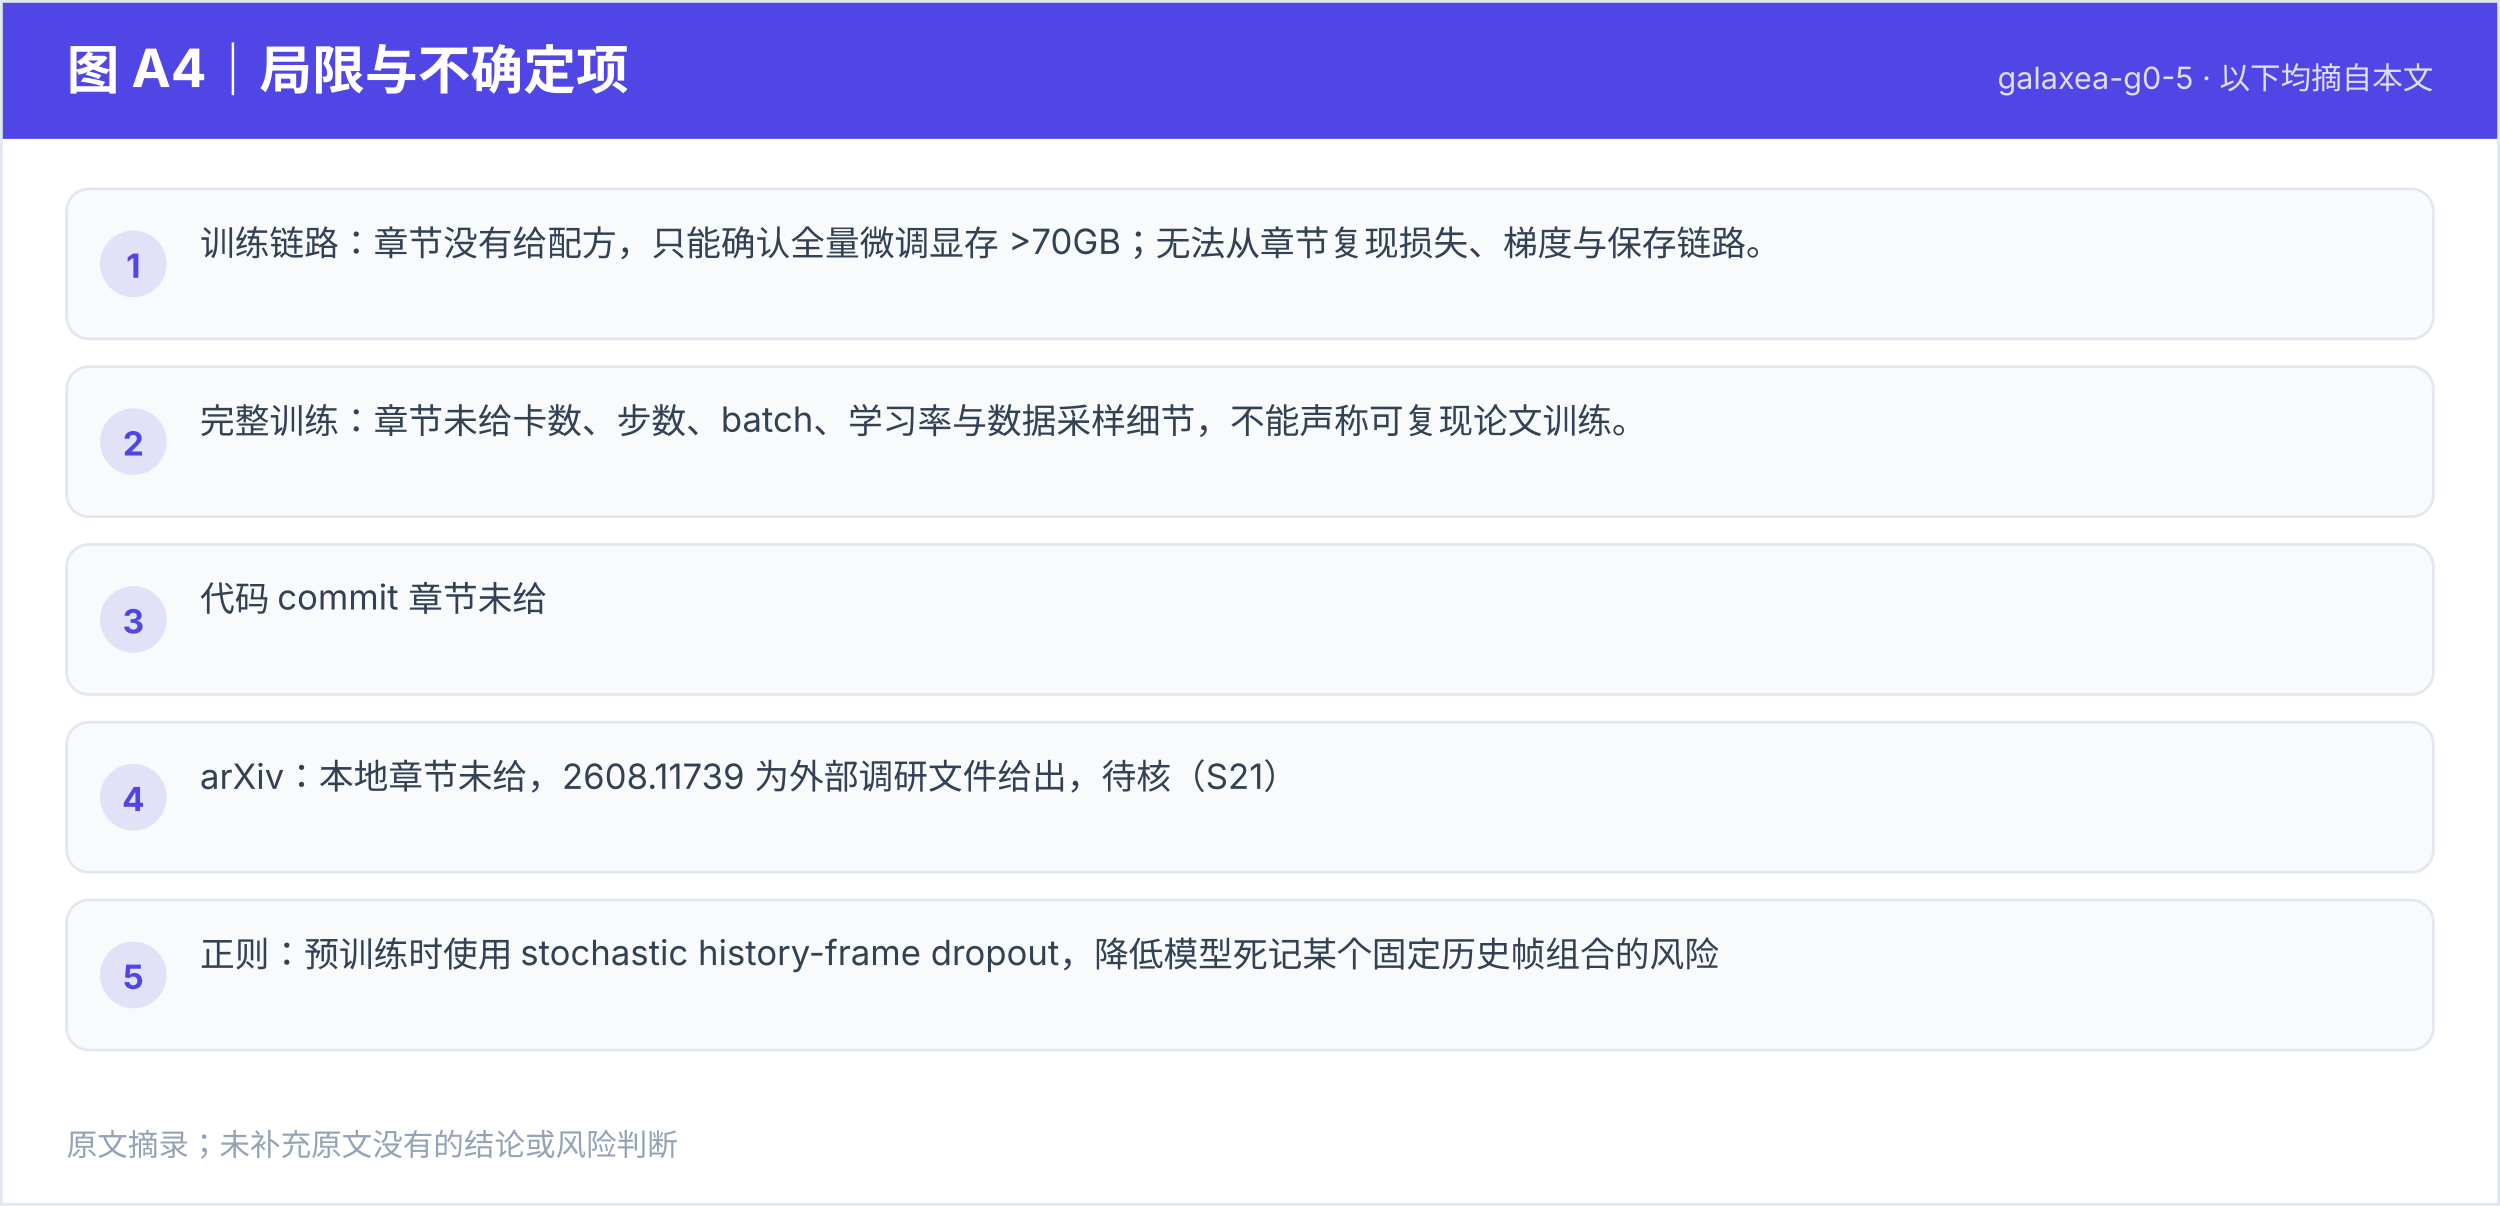
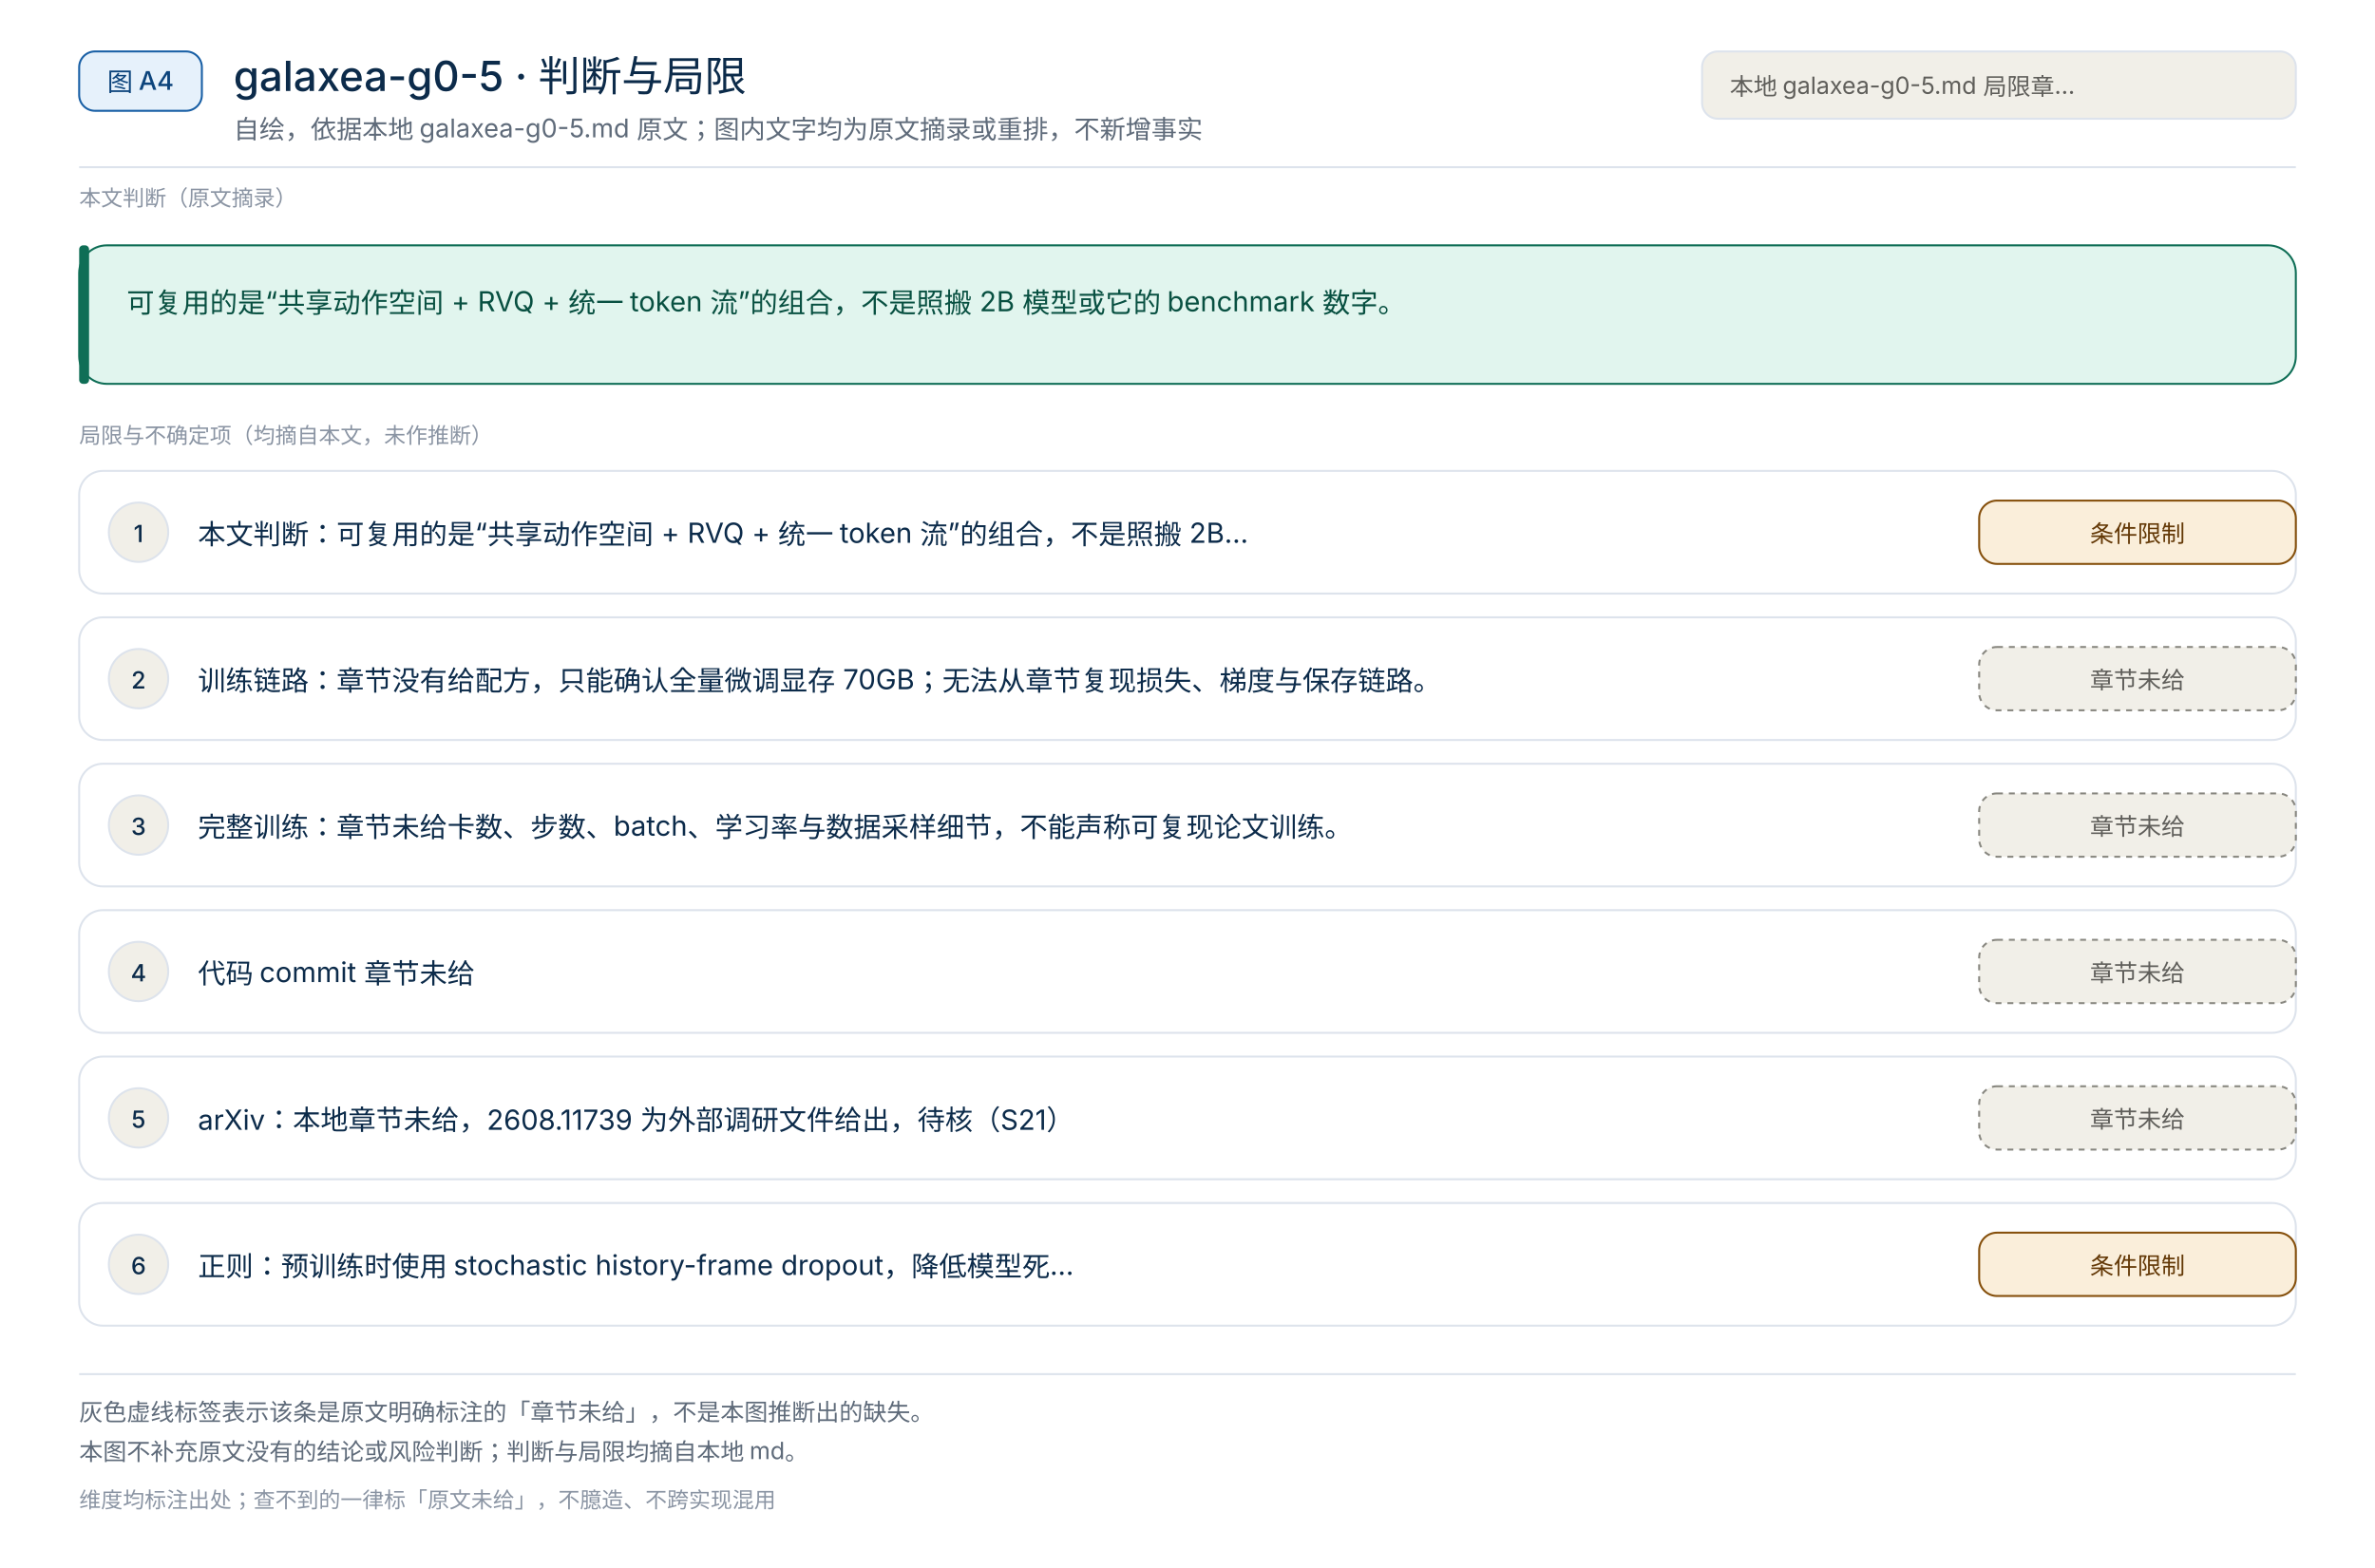
- <svg xmlns="http://www.w3.org/2000/svg" viewBox="0 0 900 434" width="900" height="434" font-family="PingFang SC, -apple-system, BlinkMacSystemFont, Microsoft YaHei, sans-serif">
-   <rect width="900" height="434" fill="#ffffff" />
-   <rect x="0" y="0" width="900" height="50" fill="#4f46e5" />
-   <text x="24" y="32" font-size="19" fill="#ffffff" font-weight="700" text-anchor="start">图 A4｜局限与不确定项</text>
-   <text x="876" y="32" font-size="11" fill="#ffffff" font-weight="400" text-anchor="end" opacity="0.82">galaxea-g0-5 · 以下均摘自本文</text>
-   <rect x="24" y="68" width="852" height="54" rx="8" fill="#f8fafc" stroke="#e2e8f0" />
-   <circle cx="48" cy="95" r="12" fill="#4f46e5" opacity="0.14" />
-   <text x="48" y="100" font-size="12" fill="#4f46e5" font-weight="700" text-anchor="middle">1</text>
-   <text x="72" y="92" font-size="12.5" fill="#334155" font-weight="400" text-anchor="start">训练链路：章节没有给配方，只能确认全量微调显存 &gt;70GB；无法从章节复现损失、梯度与保存链路。</text>
-   <rect x="24" y="132" width="852" height="54" rx="8" fill="#f8fafc" stroke="#e2e8f0" />
-   <circle cx="48" cy="159" r="12" fill="#4f46e5" opacity="0.14" />
-   <text x="48" y="164" font-size="12" fill="#4f46e5" font-weight="700" text-anchor="middle">2</text>
-   <text x="72" y="156" font-size="12.5" fill="#334155" font-weight="400" text-anchor="start">完整训练：章节未给卡数、步数、batch、学习率与数据采样细节，不能声称可复现论文训练。</text>
-   <rect x="24" y="196" width="852" height="54" rx="8" fill="#f8fafc" stroke="#e2e8f0" />
-   <circle cx="48" cy="223" r="12" fill="#4f46e5" opacity="0.14" />
-   <text x="48" y="228" font-size="12" fill="#4f46e5" font-weight="700" text-anchor="middle">3</text>
-   <text x="72" y="220" font-size="12.5" fill="#334155" font-weight="400" text-anchor="start">代码 commit 章节未给</text>
-   <rect x="24" y="260" width="852" height="54" rx="8" fill="#f8fafc" stroke="#e2e8f0" />
-   <circle cx="48" cy="287" r="12" fill="#4f46e5" opacity="0.14" />
-   <text x="48" y="292" font-size="12" fill="#4f46e5" font-weight="700" text-anchor="middle">4</text>
-   <text x="72" y="284" font-size="12.5" fill="#334155" font-weight="400" text-anchor="start">arXiv：本地章节未给，2608.11739 为外部调研文件给出，待核（S21）</text>
-   <rect x="24" y="324" width="852" height="54" rx="8" fill="#f8fafc" stroke="#e2e8f0" />
-   <circle cx="48" cy="351" r="12" fill="#4f46e5" opacity="0.14" />
-   <text x="48" y="356" font-size="12" fill="#4f46e5" font-weight="700" text-anchor="middle">5</text>
-   <text x="72" y="348" font-size="12.5" fill="#334155" font-weight="400" text-anchor="start">正则：预训练时使用 stochastic history-frame dropout，降低模型死记某个固定历史帧组合的风险</text>
-   <text x="24" y="416" font-size="11" fill="#94a3b8" font-weight="400" text-anchor="start">原文摘录；未补充原文没有的结论或风险判断</text>
-   <rect x="0.5" y="0.5" width="899" height="433" fill="none" stroke="#e2e8f0" />
+ <svg xmlns="http://www.w3.org/2000/svg" width="1200" height="792" viewBox="0 0 1200 792" role="img">
+   <defs>
+     <marker id="arrow" viewBox="0 0 10 10" refX="8" refY="5" markerWidth="6" markerHeight="6" orient="auto-start-reverse">
+       <path d="M2 1L8 5L2 9" fill="none" stroke="#185FA5" stroke-width="1.6" stroke-linecap="round" stroke-linejoin="round" />
+     </marker>
+   </defs>
+   <rect x="0" y="0" width="1200" height="792" rx="0" fill="#FFFFFF" stroke="#FFFFFF" stroke-width="1" />
+   <text x="118" y="46" font-family="-apple-system,BlinkMacSystemFont,'PingFang SC','Microsoft YaHei',sans-serif" font-size="21" font-weight="500" fill="#0C2B4A" text-anchor="start">galaxea-g0-5 · 判断与局限</text>
+   <text x="118" y="70" font-family="-apple-system,BlinkMacSystemFont,'PingFang SC','Microsoft YaHei',sans-serif" font-size="13" font-weight="400" fill="#5F6B7A" text-anchor="start">自绘，依据本地 galaxea-g0-5.md 原文；图内文字均为原文摘录或重排，不新增事实</text>
+   <rect x="40" y="84" width="1120" height="1" rx="0" fill="#DDE3EC" stroke="#DDE3EC" stroke-width="0" />
+   <rect x="860" y="26" width="300" height="34" rx="8" fill="#F1EFE8" stroke="#DDE3EC" stroke-width="1" />
+   <text x="874" y="48" font-family="-apple-system,BlinkMacSystemFont,'PingFang SC','Microsoft YaHei',sans-serif" font-size="12" font-weight="400" fill="#5F5E5A" text-anchor="start">本地 galaxea-g0-5.md 局限章…</text>
+   <rect x="40" y="26" width="62" height="30" rx="8" fill="#E6F1FB" stroke="#185FA5" stroke-width="1" />
+   <text x="71" y="46" font-family="-apple-system,BlinkMacSystemFont,'PingFang SC','Microsoft YaHei',sans-serif" font-size="13" font-weight="500" fill="#0C447C" text-anchor="middle">图 A4</text>
+   <text x="40" y="104" font-family="-apple-system,BlinkMacSystemFont,'PingFang SC','Microsoft YaHei',sans-serif" font-size="11" font-weight="400" fill="#8A94A3" text-anchor="start">本文判断（原文摘录）</text>
+   <rect x="40" y="124" width="1120" height="70" rx="14" fill="#E1F5EE" stroke="#0F6E56" stroke-width="1" />
+   <rect x="40" y="124" width="5" height="70" rx="2" fill="#0F6E56" stroke="#0F6E56" stroke-width="0" />
+   <text x="64" y="158" font-family="-apple-system,BlinkMacSystemFont,'PingFang SC','Microsoft YaHei',sans-serif" font-size="14" font-weight="400" fill="#085041" text-anchor="start">可复用的是“共享动作空间 + RVQ + 统一 token 流”的组合，不是照搬 2B 模型或它的 benchmark 数字。</text>
+   <text x="40" y="224" font-family="-apple-system,BlinkMacSystemFont,'PingFang SC','Microsoft YaHei',sans-serif" font-size="11" font-weight="400" fill="#8A94A3" text-anchor="start">局限与不确定项（均摘自本文，未作推断）</text>
+   <rect x="40" y="238" width="1120" height="62" rx="12" fill="#FFFFFF" stroke="#DDE3EC" stroke-width="1" />
+   <circle cx="70" cy="269" r="15" fill="#F1EFE8" stroke="#DDE3EC" stroke-width="1" />
+   <text x="70" y="274" font-family="-apple-system,BlinkMacSystemFont,'PingFang SC','Microsoft YaHei',sans-serif" font-size="12" font-weight="500" fill="#0C2B4A" text-anchor="middle">1</text>
+   <text x="100" y="275" font-family="-apple-system,BlinkMacSystemFont,'PingFang SC','Microsoft YaHei',sans-serif" font-size="14" font-weight="400" fill="#0C2B4A" text-anchor="start">本文判断：可复用的是“共享动作空间 + RVQ + 统一 token 流”的组合，不是照搬 2B…</text>
+   <rect x="1000" y="253" width="160" height="32" rx="9" fill="#FAEEDA" stroke="#854F0B" stroke-width="1" />
+   <text x="1080" y="274" font-family="-apple-system,BlinkMacSystemFont,'PingFang SC','Microsoft YaHei',sans-serif" font-size="12" font-weight="400" fill="#633806" text-anchor="middle">条件限制</text>
+   <rect x="40" y="312" width="1120" height="62" rx="12" fill="#FFFFFF" stroke="#DDE3EC" stroke-width="1" />
+   <circle cx="70" cy="343" r="15" fill="#F1EFE8" stroke="#DDE3EC" stroke-width="1" />
+   <text x="70" y="348" font-family="-apple-system,BlinkMacSystemFont,'PingFang SC','Microsoft YaHei',sans-serif" font-size="12" font-weight="500" fill="#0C2B4A" text-anchor="middle">2</text>
+   <text x="100" y="349" font-family="-apple-system,BlinkMacSystemFont,'PingFang SC','Microsoft YaHei',sans-serif" font-size="14" font-weight="400" fill="#0C2B4A" text-anchor="start">训练链路：章节没有给配方，只能确认全量微调显存 70GB；无法从章节复现损失、梯度与保存链路。</text>
+   <rect x="1000" y="327" width="160" height="32" rx="9" fill="#F1EFE8" stroke="#888780" stroke-width="1" stroke-dasharray="3 3" />
+   <text x="1080" y="348" font-family="-apple-system,BlinkMacSystemFont,'PingFang SC','Microsoft YaHei',sans-serif" font-size="12" font-weight="400" fill="#5F5E5A" text-anchor="middle">章节未给</text>
+   <rect x="40" y="386" width="1120" height="62" rx="12" fill="#FFFFFF" stroke="#DDE3EC" stroke-width="1" />
+   <circle cx="70" cy="417" r="15" fill="#F1EFE8" stroke="#DDE3EC" stroke-width="1" />
+   <text x="70" y="422" font-family="-apple-system,BlinkMacSystemFont,'PingFang SC','Microsoft YaHei',sans-serif" font-size="12" font-weight="500" fill="#0C2B4A" text-anchor="middle">3</text>
+   <text x="100" y="423" font-family="-apple-system,BlinkMacSystemFont,'PingFang SC','Microsoft YaHei',sans-serif" font-size="14" font-weight="400" fill="#0C2B4A" text-anchor="start">完整训练：章节未给卡数、步数、batch、学习率与数据采样细节，不能声称可复现论文训练。</text>
+   <rect x="1000" y="401" width="160" height="32" rx="9" fill="#F1EFE8" stroke="#888780" stroke-width="1" stroke-dasharray="3 3" />
+   <text x="1080" y="422" font-family="-apple-system,BlinkMacSystemFont,'PingFang SC','Microsoft YaHei',sans-serif" font-size="12" font-weight="400" fill="#5F5E5A" text-anchor="middle">章节未给</text>
+   <rect x="40" y="460" width="1120" height="62" rx="12" fill="#FFFFFF" stroke="#DDE3EC" stroke-width="1" />
+   <circle cx="70" cy="491" r="15" fill="#F1EFE8" stroke="#DDE3EC" stroke-width="1" />
+   <text x="70" y="496" font-family="-apple-system,BlinkMacSystemFont,'PingFang SC','Microsoft YaHei',sans-serif" font-size="12" font-weight="500" fill="#0C2B4A" text-anchor="middle">4</text>
+   <text x="100" y="497" font-family="-apple-system,BlinkMacSystemFont,'PingFang SC','Microsoft YaHei',sans-serif" font-size="14" font-weight="400" fill="#0C2B4A" text-anchor="start">代码 commit 章节未给</text>
+   <rect x="1000" y="475" width="160" height="32" rx="9" fill="#F1EFE8" stroke="#888780" stroke-width="1" stroke-dasharray="3 3" />
+   <text x="1080" y="496" font-family="-apple-system,BlinkMacSystemFont,'PingFang SC','Microsoft YaHei',sans-serif" font-size="12" font-weight="400" fill="#5F5E5A" text-anchor="middle">章节未给</text>
+   <rect x="40" y="534" width="1120" height="62" rx="12" fill="#FFFFFF" stroke="#DDE3EC" stroke-width="1" />
+   <circle cx="70" cy="565" r="15" fill="#F1EFE8" stroke="#DDE3EC" stroke-width="1" />
+   <text x="70" y="570" font-family="-apple-system,BlinkMacSystemFont,'PingFang SC','Microsoft YaHei',sans-serif" font-size="12" font-weight="500" fill="#0C2B4A" text-anchor="middle">5</text>
+   <text x="100" y="571" font-family="-apple-system,BlinkMacSystemFont,'PingFang SC','Microsoft YaHei',sans-serif" font-size="14" font-weight="400" fill="#0C2B4A" text-anchor="start">arXiv：本地章节未给，2608.11739 为外部调研文件给出，待核（S21）</text>
+   <rect x="1000" y="549" width="160" height="32" rx="9" fill="#F1EFE8" stroke="#888780" stroke-width="1" stroke-dasharray="3 3" />
+   <text x="1080" y="570" font-family="-apple-system,BlinkMacSystemFont,'PingFang SC','Microsoft YaHei',sans-serif" font-size="12" font-weight="400" fill="#5F5E5A" text-anchor="middle">章节未给</text>
+   <rect x="40" y="608" width="1120" height="62" rx="12" fill="#FFFFFF" stroke="#DDE3EC" stroke-width="1" />
+   <circle cx="70" cy="639" r="15" fill="#F1EFE8" stroke="#DDE3EC" stroke-width="1" />
+   <text x="70" y="644" font-family="-apple-system,BlinkMacSystemFont,'PingFang SC','Microsoft YaHei',sans-serif" font-size="12" font-weight="500" fill="#0C2B4A" text-anchor="middle">6</text>
+   <text x="100" y="645" font-family="-apple-system,BlinkMacSystemFont,'PingFang SC','Microsoft YaHei',sans-serif" font-size="14" font-weight="400" fill="#0C2B4A" text-anchor="start">正则：预训练时使用 stochastic history-frame dropout，降低模型死…</text>
+   <rect x="1000" y="623" width="160" height="32" rx="9" fill="#FAEEDA" stroke="#854F0B" stroke-width="1" />
+   <text x="1080" y="644" font-family="-apple-system,BlinkMacSystemFont,'PingFang SC','Microsoft YaHei',sans-serif" font-size="12" font-weight="400" fill="#633806" text-anchor="middle">条件限制</text>
+   <rect x="40" y="694" width="1120" height="1" rx="0" fill="#DDE3EC" stroke="#DDE3EC" stroke-width="0" />
+   <text x="40" y="718" font-family="-apple-system,BlinkMacSystemFont,'PingFang SC','Microsoft YaHei',sans-serif" font-size="12" font-weight="400" fill="#5F6B7A" text-anchor="start">灰色虚线标签表示该条是原文明确标注的「章节未给」，不是本图推断出的缺失。</text>
+   <text x="40" y="738" font-family="-apple-system,BlinkMacSystemFont,'PingFang SC','Microsoft YaHei',sans-serif" font-size="12" font-weight="400" fill="#5F6B7A" text-anchor="start">本图不补充原文没有的结论或风险判断；判断与局限均摘自本地 md。</text>
+   <text x="40" y="762" font-family="-apple-system,BlinkMacSystemFont,'PingFang SC','Microsoft YaHei',sans-serif" font-size="11" font-weight="400" fill="#8A94A3" text-anchor="start">维度均标注出处；查不到的一律标「原文未给」，不臆造、不跨实现混用</text>
</svg>
